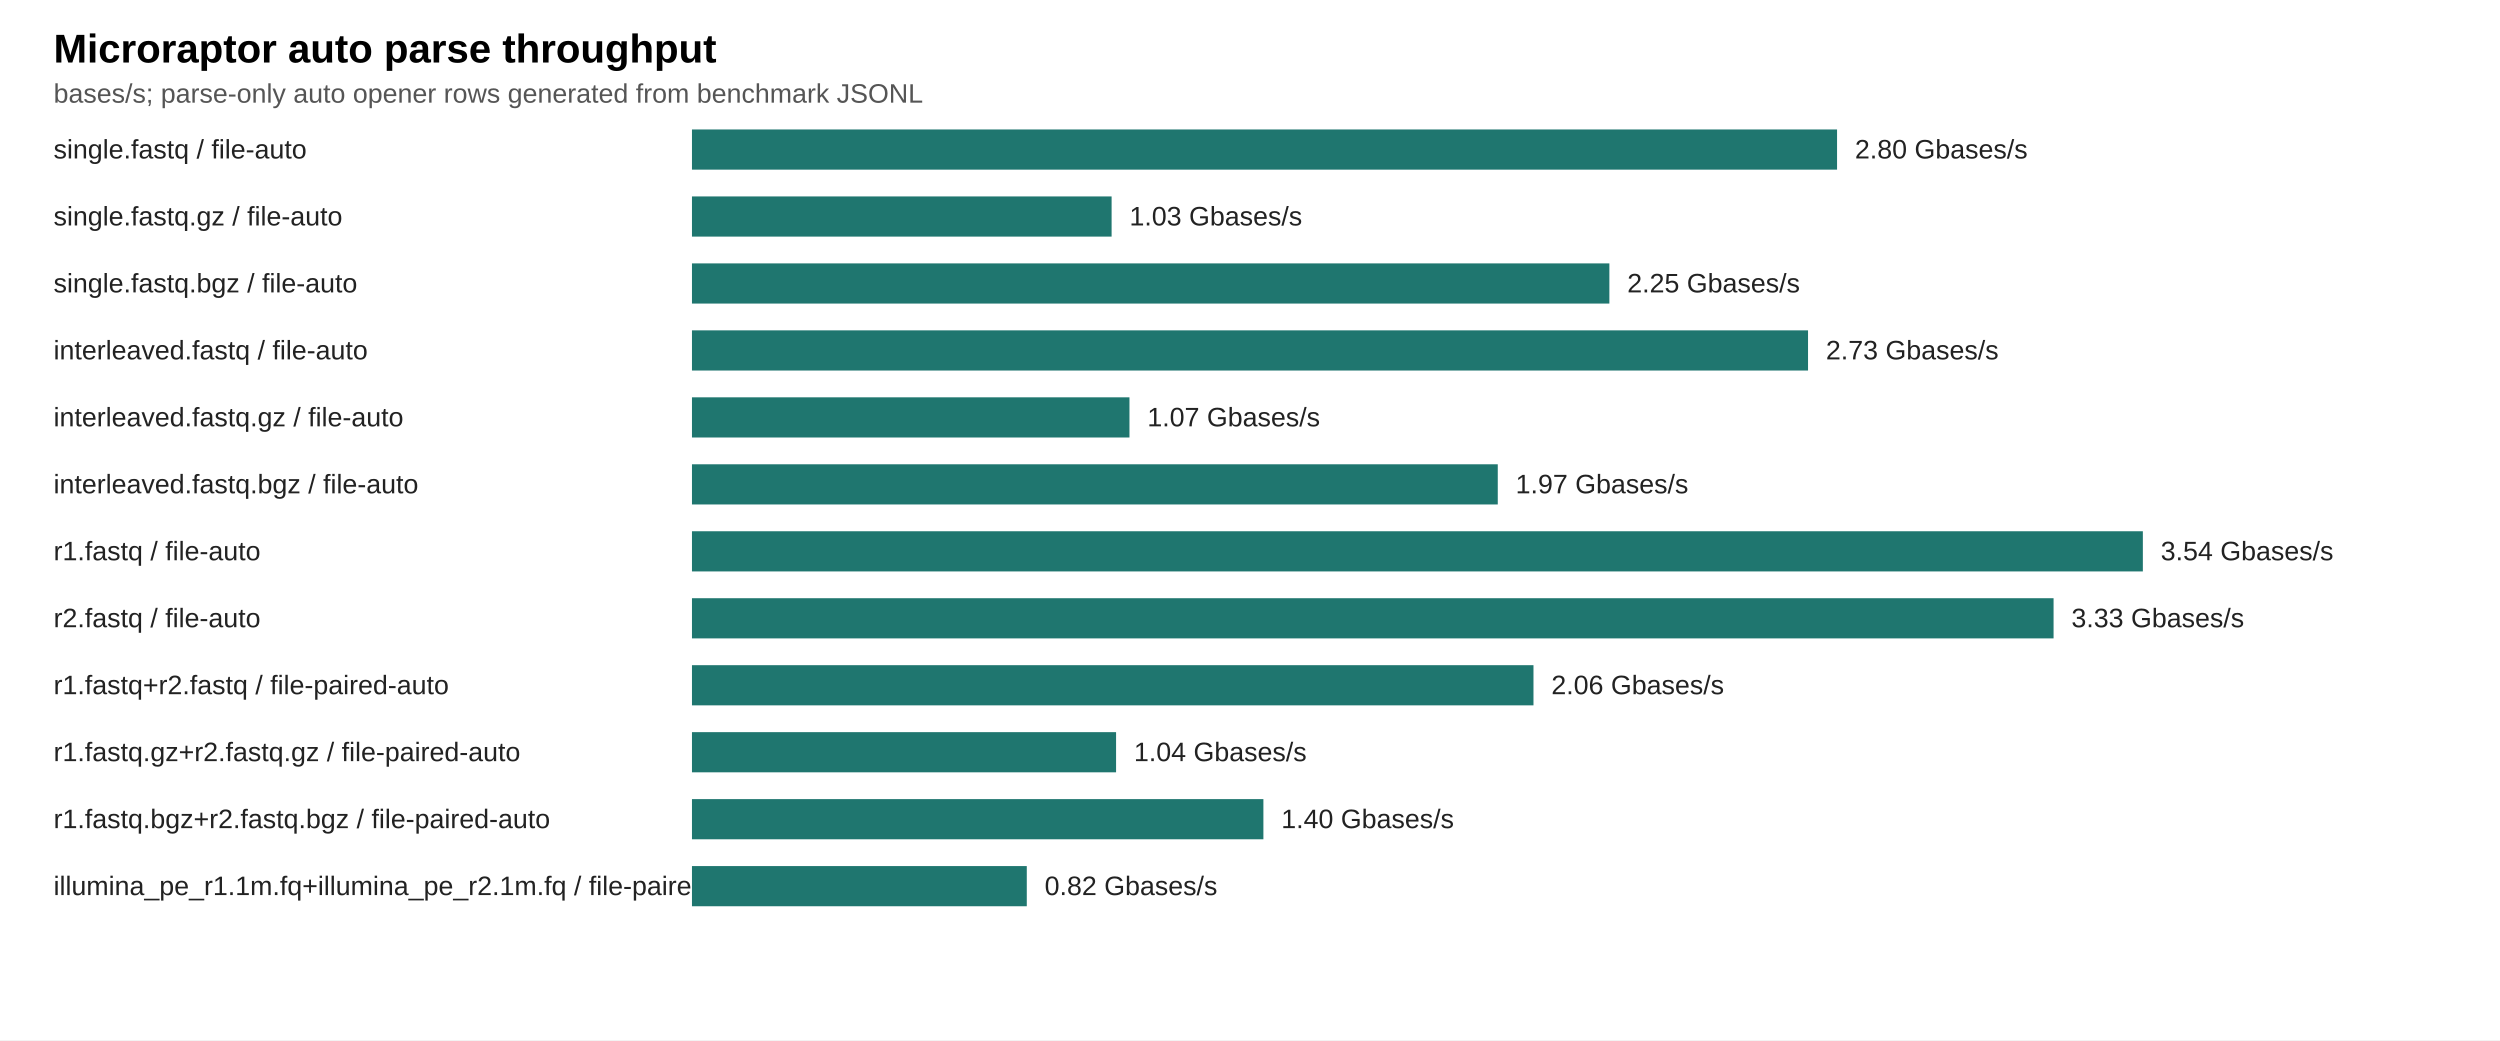
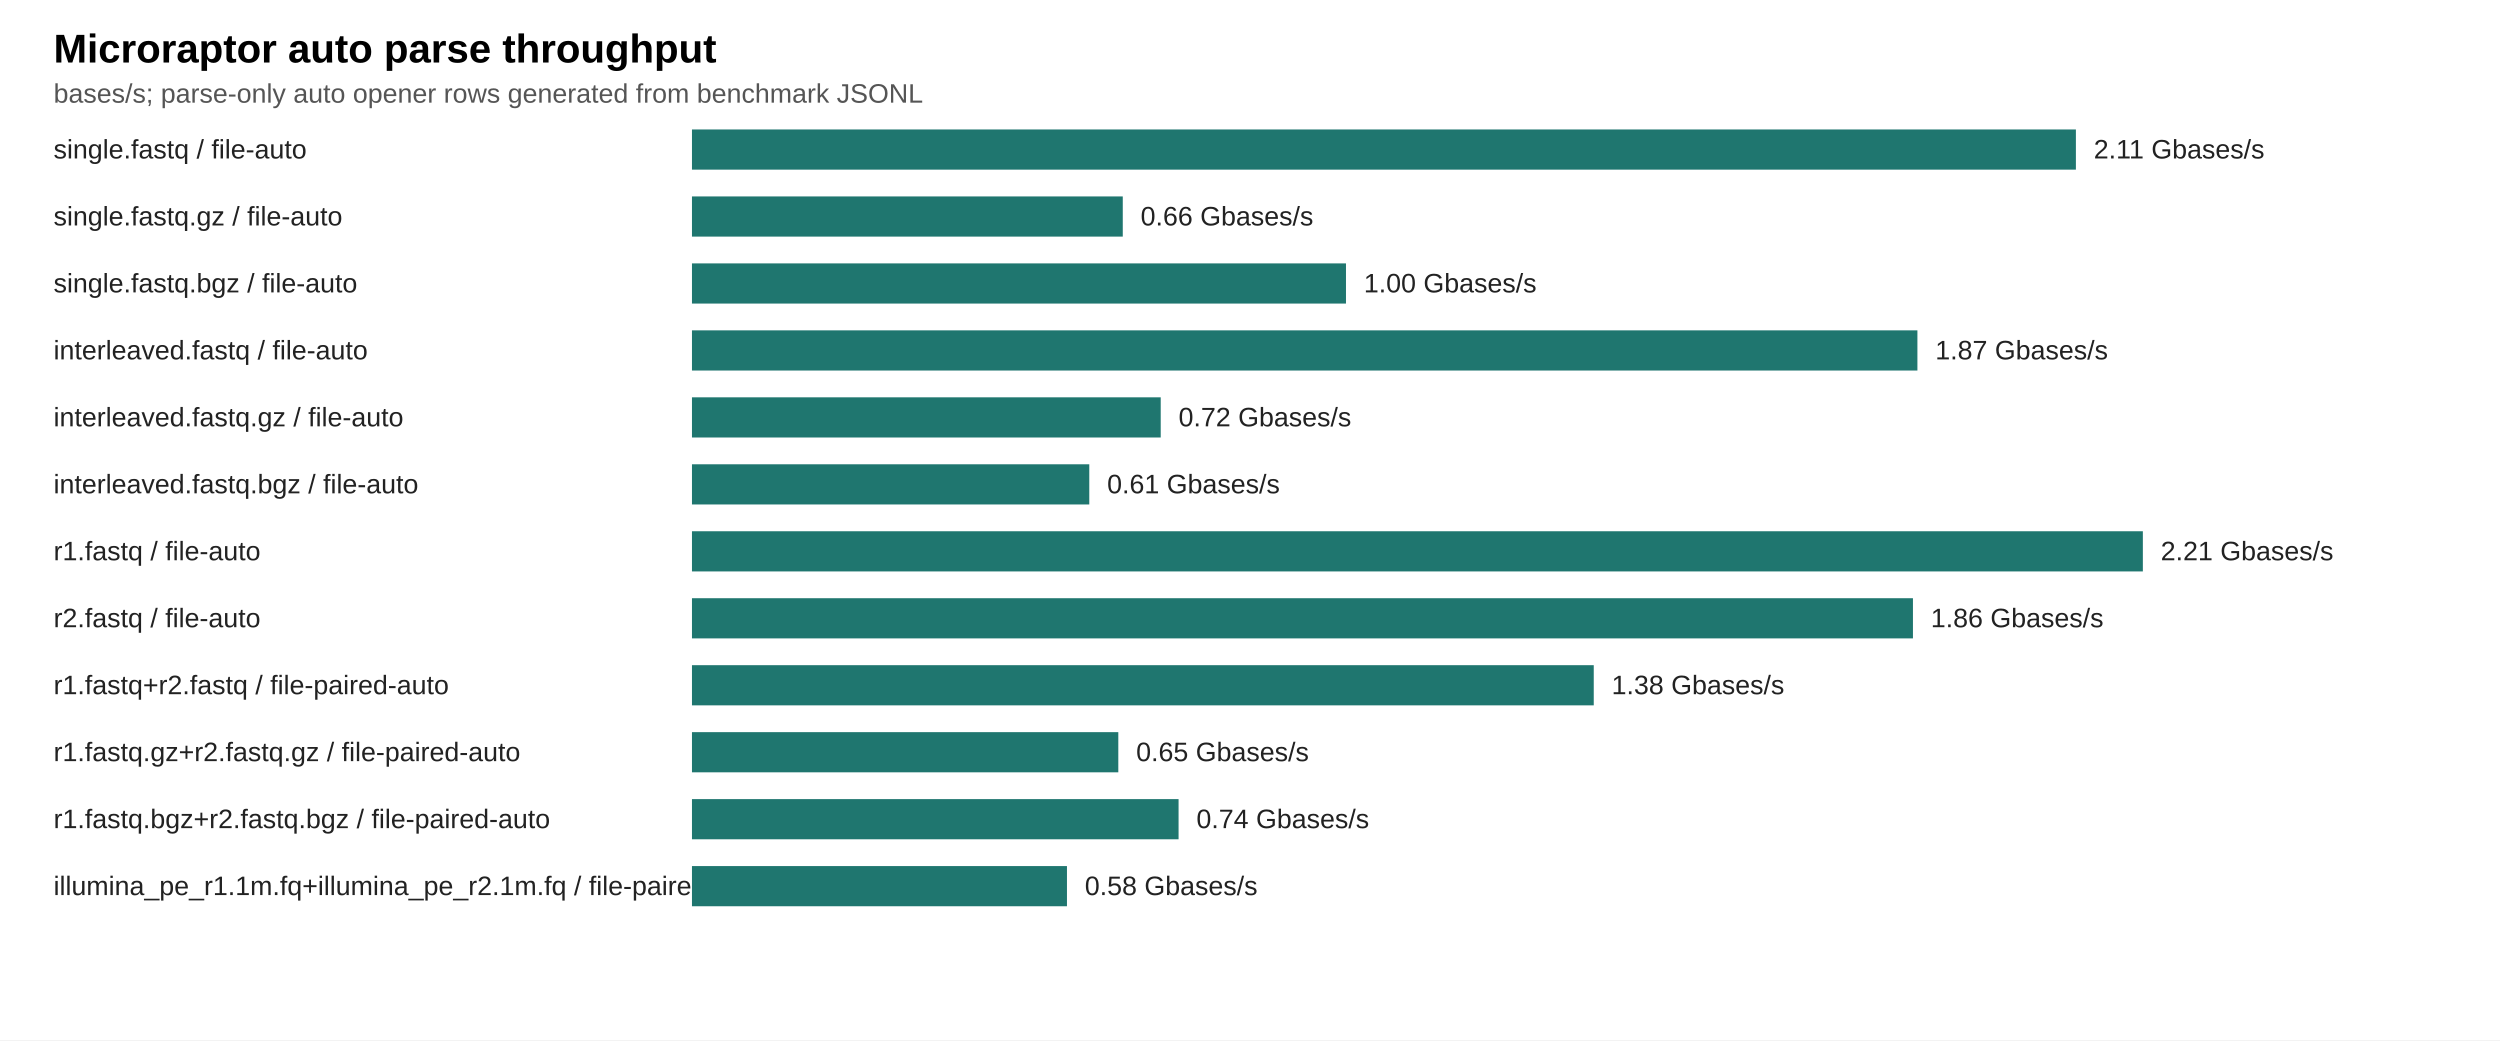
<svg xmlns="http://www.w3.org/2000/svg" width="1120" height="466" viewBox="0 0 1120 466">
  <rect width="100%" height="100%" fill="white" />
  <text x="24" y="28" font-family="Arial, sans-serif" font-size="18" font-weight="700">Microraptor auto parse throughput</text>
  <text x="24" y="46" font-family="Arial, sans-serif" font-size="12" fill="#555">bases/s; parse-only auto opener rows generated from benchmark JSONL</text>
  <text x="24" y="71" font-family="Arial, sans-serif" font-size="12" fill="#222">single.fastq / file-auto</text>
-   <rect x="310" y="58" width="513" height="18" fill="#1f766f" />
-   <text x="831" y="71" font-family="Arial, sans-serif" font-size="12" fill="#222">2.80 Gbases/s</text>
+   <rect x="310" y="58" width="620" height="18" fill="#1f766f" />
+   <text x="938" y="71" font-family="Arial, sans-serif" font-size="12" fill="#222">2.11 Gbases/s</text>
  <text x="24" y="101" font-family="Arial, sans-serif" font-size="12" fill="#222">single.fastq.gz / file-auto</text>
-   <rect x="310" y="88" width="188" height="18" fill="#1f766f" />
-   <text x="506" y="101" font-family="Arial, sans-serif" font-size="12" fill="#222">1.03 Gbases/s</text>
+   <rect x="310" y="88" width="193" height="18" fill="#1f766f" />
+   <text x="511" y="101" font-family="Arial, sans-serif" font-size="12" fill="#222">0.66 Gbases/s</text>
  <text x="24" y="131" font-family="Arial, sans-serif" font-size="12" fill="#222">single.fastq.bgz / file-auto</text>
-   <rect x="310" y="118" width="411" height="18" fill="#1f766f" />
-   <text x="729" y="131" font-family="Arial, sans-serif" font-size="12" fill="#222">2.25 Gbases/s</text>
+   <rect x="310" y="118" width="293" height="18" fill="#1f766f" />
+   <text x="611" y="131" font-family="Arial, sans-serif" font-size="12" fill="#222">1.00 Gbases/s</text>
  <text x="24" y="161" font-family="Arial, sans-serif" font-size="12" fill="#222">interleaved.fastq / file-auto</text>
-   <rect x="310" y="148" width="500" height="18" fill="#1f766f" />
-   <text x="818" y="161" font-family="Arial, sans-serif" font-size="12" fill="#222">2.73 Gbases/s</text>
+   <rect x="310" y="148" width="549" height="18" fill="#1f766f" />
+   <text x="867" y="161" font-family="Arial, sans-serif" font-size="12" fill="#222">1.87 Gbases/s</text>
  <text x="24" y="191" font-family="Arial, sans-serif" font-size="12" fill="#222">interleaved.fastq.gz / file-auto</text>
-   <rect x="310" y="178" width="196" height="18" fill="#1f766f" />
-   <text x="514" y="191" font-family="Arial, sans-serif" font-size="12" fill="#222">1.07 Gbases/s</text>
+   <rect x="310" y="178" width="210" height="18" fill="#1f766f" />
+   <text x="528" y="191" font-family="Arial, sans-serif" font-size="12" fill="#222">0.72 Gbases/s</text>
  <text x="24" y="221" font-family="Arial, sans-serif" font-size="12" fill="#222">interleaved.fastq.bgz / file-auto</text>
-   <rect x="310" y="208" width="361" height="18" fill="#1f766f" />
-   <text x="679" y="221" font-family="Arial, sans-serif" font-size="12" fill="#222">1.97 Gbases/s</text>
+   <rect x="310" y="208" width="178" height="18" fill="#1f766f" />
+   <text x="496" y="221" font-family="Arial, sans-serif" font-size="12" fill="#222">0.61 Gbases/s</text>
  <text x="24" y="251" font-family="Arial, sans-serif" font-size="12" fill="#222">r1.fastq / file-auto</text>
  <rect x="310" y="238" width="650" height="18" fill="#1f766f" />
-   <text x="968" y="251" font-family="Arial, sans-serif" font-size="12" fill="#222">3.54 Gbases/s</text>
+   <text x="968" y="251" font-family="Arial, sans-serif" font-size="12" fill="#222">2.21 Gbases/s</text>
  <text x="24" y="281" font-family="Arial, sans-serif" font-size="12" fill="#222">r2.fastq / file-auto</text>
-   <rect x="310" y="268" width="610" height="18" fill="#1f766f" />
-   <text x="928" y="281" font-family="Arial, sans-serif" font-size="12" fill="#222">3.33 Gbases/s</text>
+   <rect x="310" y="268" width="547" height="18" fill="#1f766f" />
+   <text x="865" y="281" font-family="Arial, sans-serif" font-size="12" fill="#222">1.86 Gbases/s</text>
  <text x="24" y="311" font-family="Arial, sans-serif" font-size="12" fill="#222">r1.fastq+r2.fastq / file-paired-auto</text>
-   <rect x="310" y="298" width="377" height="18" fill="#1f766f" />
-   <text x="695" y="311" font-family="Arial, sans-serif" font-size="12" fill="#222">2.06 Gbases/s</text>
+   <rect x="310" y="298" width="404" height="18" fill="#1f766f" />
+   <text x="722" y="311" font-family="Arial, sans-serif" font-size="12" fill="#222">1.38 Gbases/s</text>
  <text x="24" y="341" font-family="Arial, sans-serif" font-size="12" fill="#222">r1.fastq.gz+r2.fastq.gz / file-paired-auto</text>
-   <rect x="310" y="328" width="190" height="18" fill="#1f766f" />
-   <text x="508" y="341" font-family="Arial, sans-serif" font-size="12" fill="#222">1.04 Gbases/s</text>
+   <rect x="310" y="328" width="191" height="18" fill="#1f766f" />
+   <text x="509" y="341" font-family="Arial, sans-serif" font-size="12" fill="#222">0.65 Gbases/s</text>
  <text x="24" y="371" font-family="Arial, sans-serif" font-size="12" fill="#222">r1.fastq.bgz+r2.fastq.bgz / file-paired-auto</text>
-   <rect x="310" y="358" width="256" height="18" fill="#1f766f" />
-   <text x="574" y="371" font-family="Arial, sans-serif" font-size="12" fill="#222">1.40 Gbases/s</text>
+   <rect x="310" y="358" width="218" height="18" fill="#1f766f" />
+   <text x="536" y="371" font-family="Arial, sans-serif" font-size="12" fill="#222">0.74 Gbases/s</text>
  <text x="24" y="401" font-family="Arial, sans-serif" font-size="12" fill="#222">illumina_pe_r1.1m.fq+illumina_pe_r2.1m.fq / file-paired-auto</text>
-   <rect x="310" y="388" width="150" height="18" fill="#1f766f" />
-   <text x="468" y="401" font-family="Arial, sans-serif" font-size="12" fill="#222">0.82 Gbases/s</text>
+   <rect x="310" y="388" width="168" height="18" fill="#1f766f" />
+   <text x="486" y="401" font-family="Arial, sans-serif" font-size="12" fill="#222">0.58 Gbases/s</text>
</svg>
